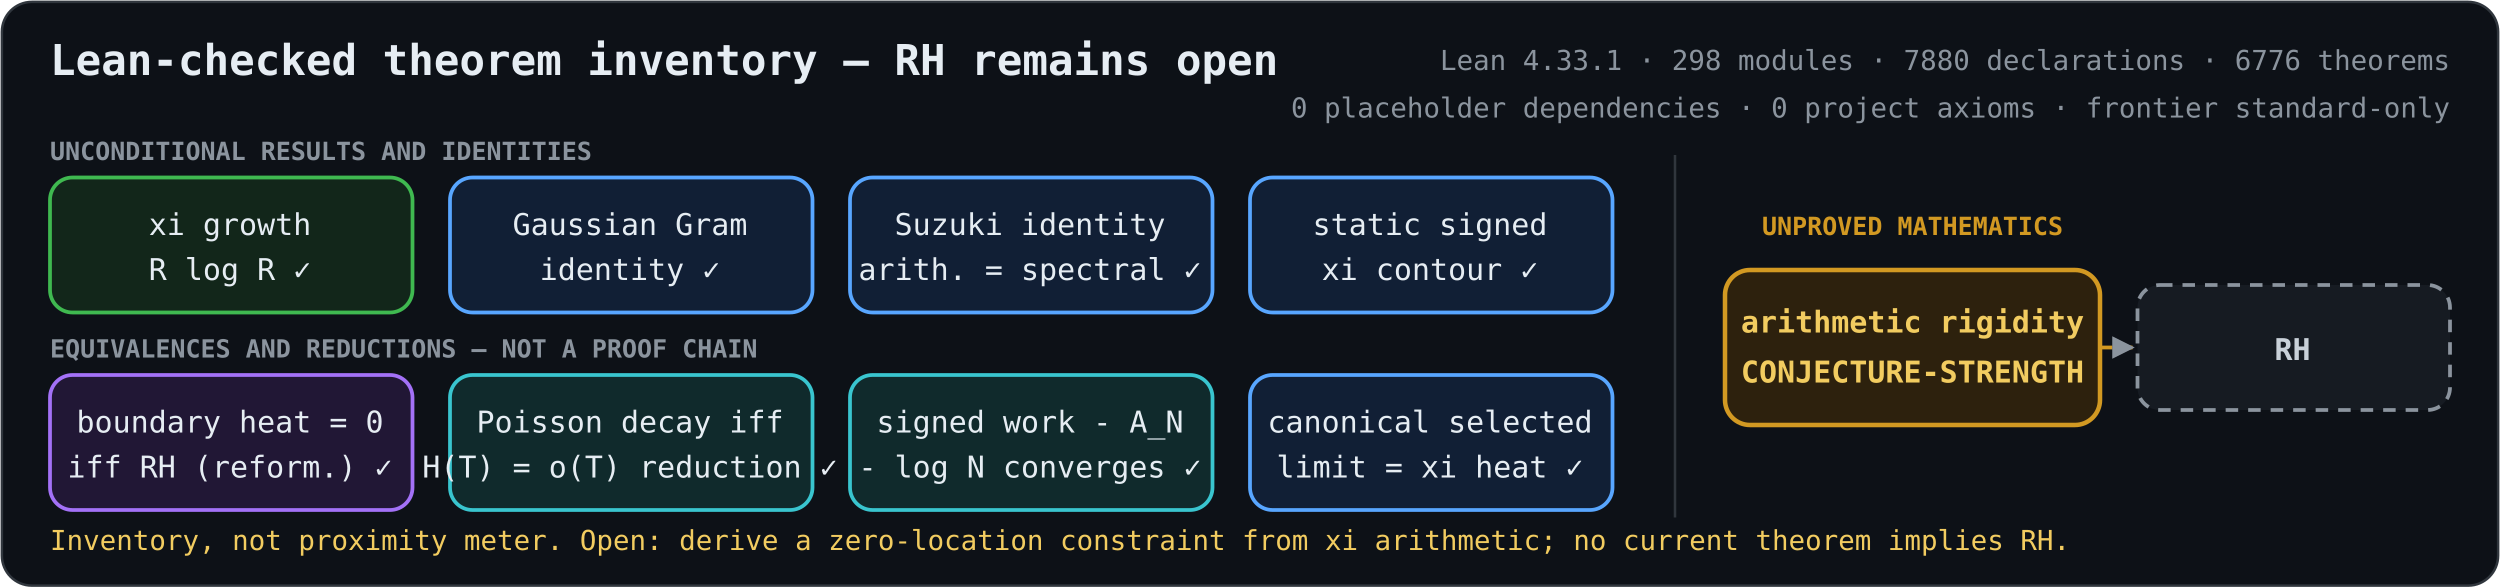
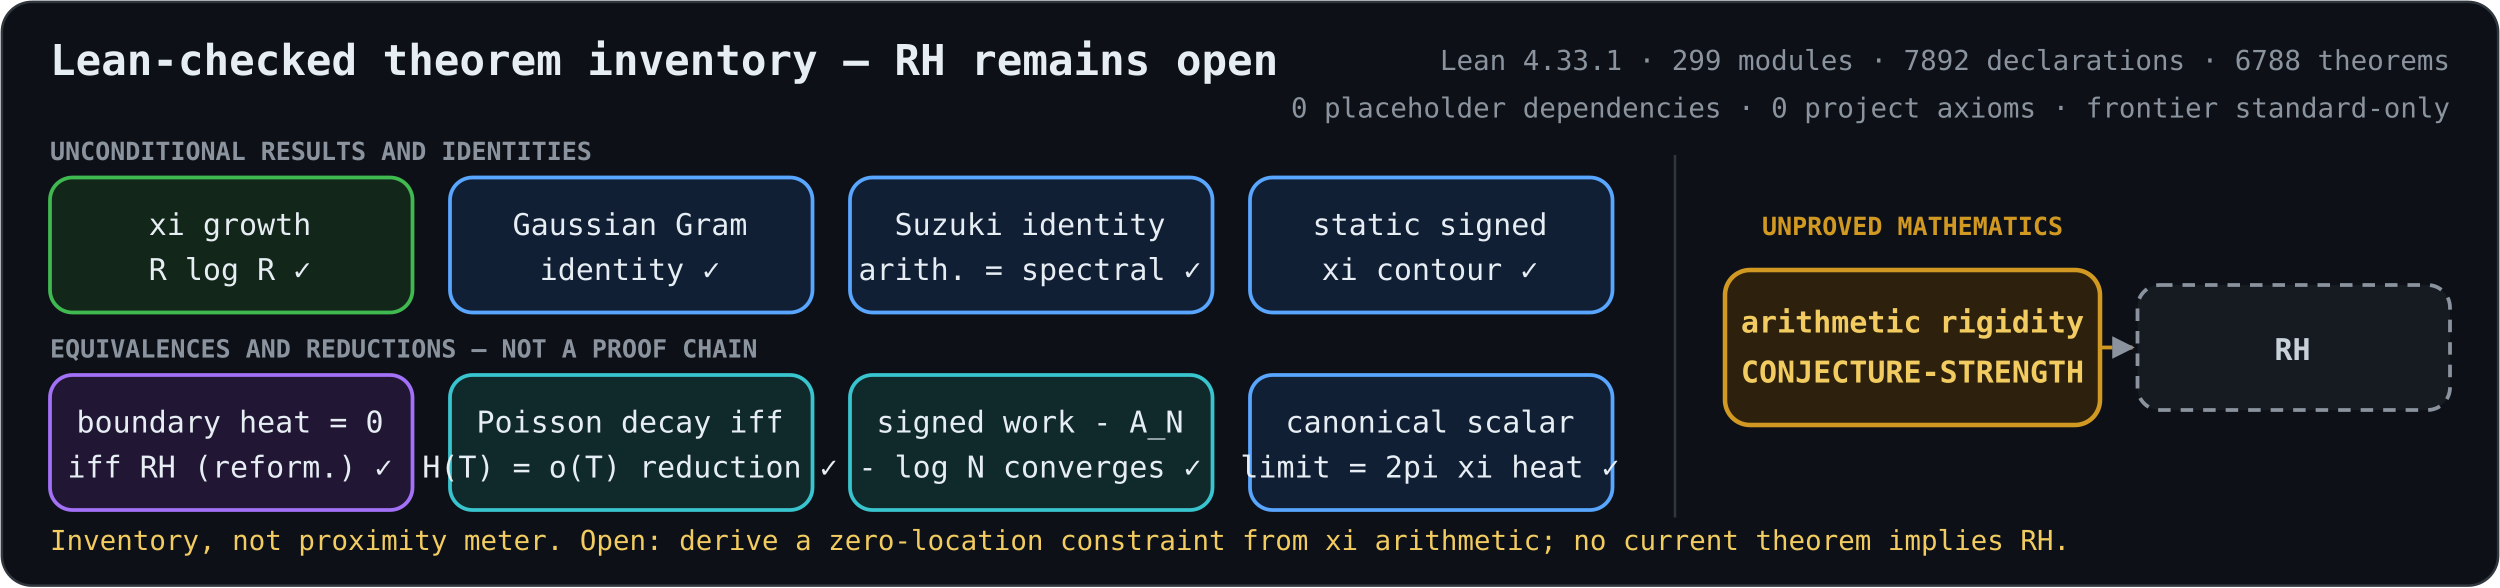
<svg xmlns="http://www.w3.org/2000/svg" role="img" aria-labelledby="title description" viewBox="0 0 1000 235">
  <defs>
    <marker id="arrow" viewBox="0 0 10 10" refX="9" refY="5" markerWidth="6" markerHeight="6" orient="auto-start-reverse">
      <path d="M 0 0 L 10 5 L 0 10 z" fill="#8b949e" />
    </marker>
    <style>
      .bg { fill: #0d1117; stroke: #30363d; }
      text { fill: #e6edf3; font-family: ui-monospace, SFMono-Regular, Menlo, Consolas, monospace; font-size: 12px; text-anchor: middle; }
      .heading { font-size: 17px; font-weight: 700; text-anchor: start; }
      .metrics { fill: #8b949e; font-size: 11px; text-anchor: end; }
      .proved rect { fill: #12261a; stroke: #3fb950; stroke-width: 1.5; }
      .proved.equivalence rect { fill: #211735; stroke: #a371f7; }
      .proved.bridge rect { fill: #111f35; stroke: #58a6ff; }
      .proved.reduction rect { fill: #102a2c; stroke: #39c5cf; }
      .open rect { fill: #2d210d; stroke: #d29922; stroke-width: 1.8; }
      .goal rect { fill: #161b22; stroke: #8b949e; stroke-width: 1.5; stroke-dasharray: 5 4; }
      .open text { fill: #f2cc60; font-weight: 700; }
      .goal text { fill: #c9d1d9; font-weight: 700; }
      .open-edge { fill: none; stroke: #d29922; stroke-width: 1.5; stroke-dasharray: 5 4; marker-end: url(#arrow); }
      .section { fill: #8b949e; font-size: 10px; font-weight: 700; text-anchor: start; }
      .gap-label { fill: #d29922; font-size: 10px; font-weight: 700; }
      .frontier { fill: #f2cc60; font-size: 11px; text-anchor: start; }
    </style>
  </defs>
  <rect class="bg" x="0.75" y="0.75" width="998.5" height="233.5" rx="12" />
  <text class="heading" x="20" y="30">Lean-checked theorem inventory — RH remains open</text>
-   <text class="metrics" x="980" y="28">Lean 4.33.1 · 298 modules · 7880 declarations · 6776 theorems</text>
+   <text class="metrics" x="980" y="28">Lean 4.33.1 · 299 modules · 7892 declarations · 6788 theorems</text>
  <text class="metrics" x="980" y="47">0 placeholder dependencies · 0 project axioms · frontier standard-only</text>
  <text class="section" x="20" y="64">UNCONDITIONAL RESULTS AND IDENTITIES</text>
  <text class="section" x="20" y="143">EQUIVALENCES AND REDUCTIONS — NOT A PROOF CHAIN</text>
  <line x1="670" y1="62" x2="670" y2="207" stroke="#30363d" />
  <text class="gap-label" x="765" y="94">UNPROVED MATHEMATICS</text>
  <path class="open-edge" d="M840 139 H853" />
  <g class="proved unconditional">
    <rect x="20" y="71" width="145" height="54" rx="9" />
    <text x="92" y="94">xi growth</text>
    <text x="92" y="112">R log R  ✓</text>
  </g>
  <g class="proved bridge">
    <rect x="180" y="71" width="145" height="54" rx="9" />
    <text x="252" y="94">Gaussian Gram</text>
    <text x="252" y="112">identity  ✓</text>
  </g>
  <g class="proved bridge">
    <rect x="340" y="71" width="145" height="54" rx="9" />
    <text x="412" y="94">Suzuki identity</text>
    <text x="412" y="112">arith. = spectral  ✓</text>
  </g>
  <g class="proved bridge">
    <rect x="500" y="71" width="145" height="54" rx="9" />
    <text x="572" y="94">static signed</text>
    <text x="572" y="112">xi contour  ✓</text>
  </g>
  <g class="proved equivalence">
    <rect x="20" y="150" width="145" height="54" rx="9" />
    <text x="92" y="173">boundary heat = 0</text>
    <text x="92" y="191">iff RH (reform.)  ✓</text>
  </g>
  <g class="proved reduction">
    <rect x="180" y="150" width="145" height="54" rx="9" />
    <text x="252" y="173">Poisson decay iff</text>
    <text x="252" y="191">H(T) = o(T) reduction  ✓</text>
  </g>
  <g class="proved reduction">
    <rect x="340" y="150" width="145" height="54" rx="9" />
    <text x="412" y="173">signed work - A_N</text>
    <text x="412" y="191">- log N converges  ✓</text>
  </g>
  <g class="proved bridge">
    <rect x="500" y="150" width="145" height="54" rx="9" />
-     <text x="572" y="173">canonical selected</text>
-     <text x="572" y="191">limit = xi heat  ✓</text>
+     <text x="572" y="173">canonical scalar</text>
+     <text x="572" y="191">limit = 2pi xi heat  ✓</text>
  </g>
  <g class="open">
    <rect x="690" y="108" width="150" height="62" rx="10" />
    <text x="765" y="133">arithmetic rigidity</text>
    <text x="765" y="153">CONJECTURE-STRENGTH</text>
  </g>
  <g class="goal">
    <rect x="855" y="114" width="125" height="50" rx="9" />
    <text x="917" y="144">RH</text>
  </g>
  <text class="frontier" x="20" y="220">Inventory, not proximity meter. Open: derive a zero-location constraint from xi arithmetic; no current theorem implies RH.</text>
</svg>
